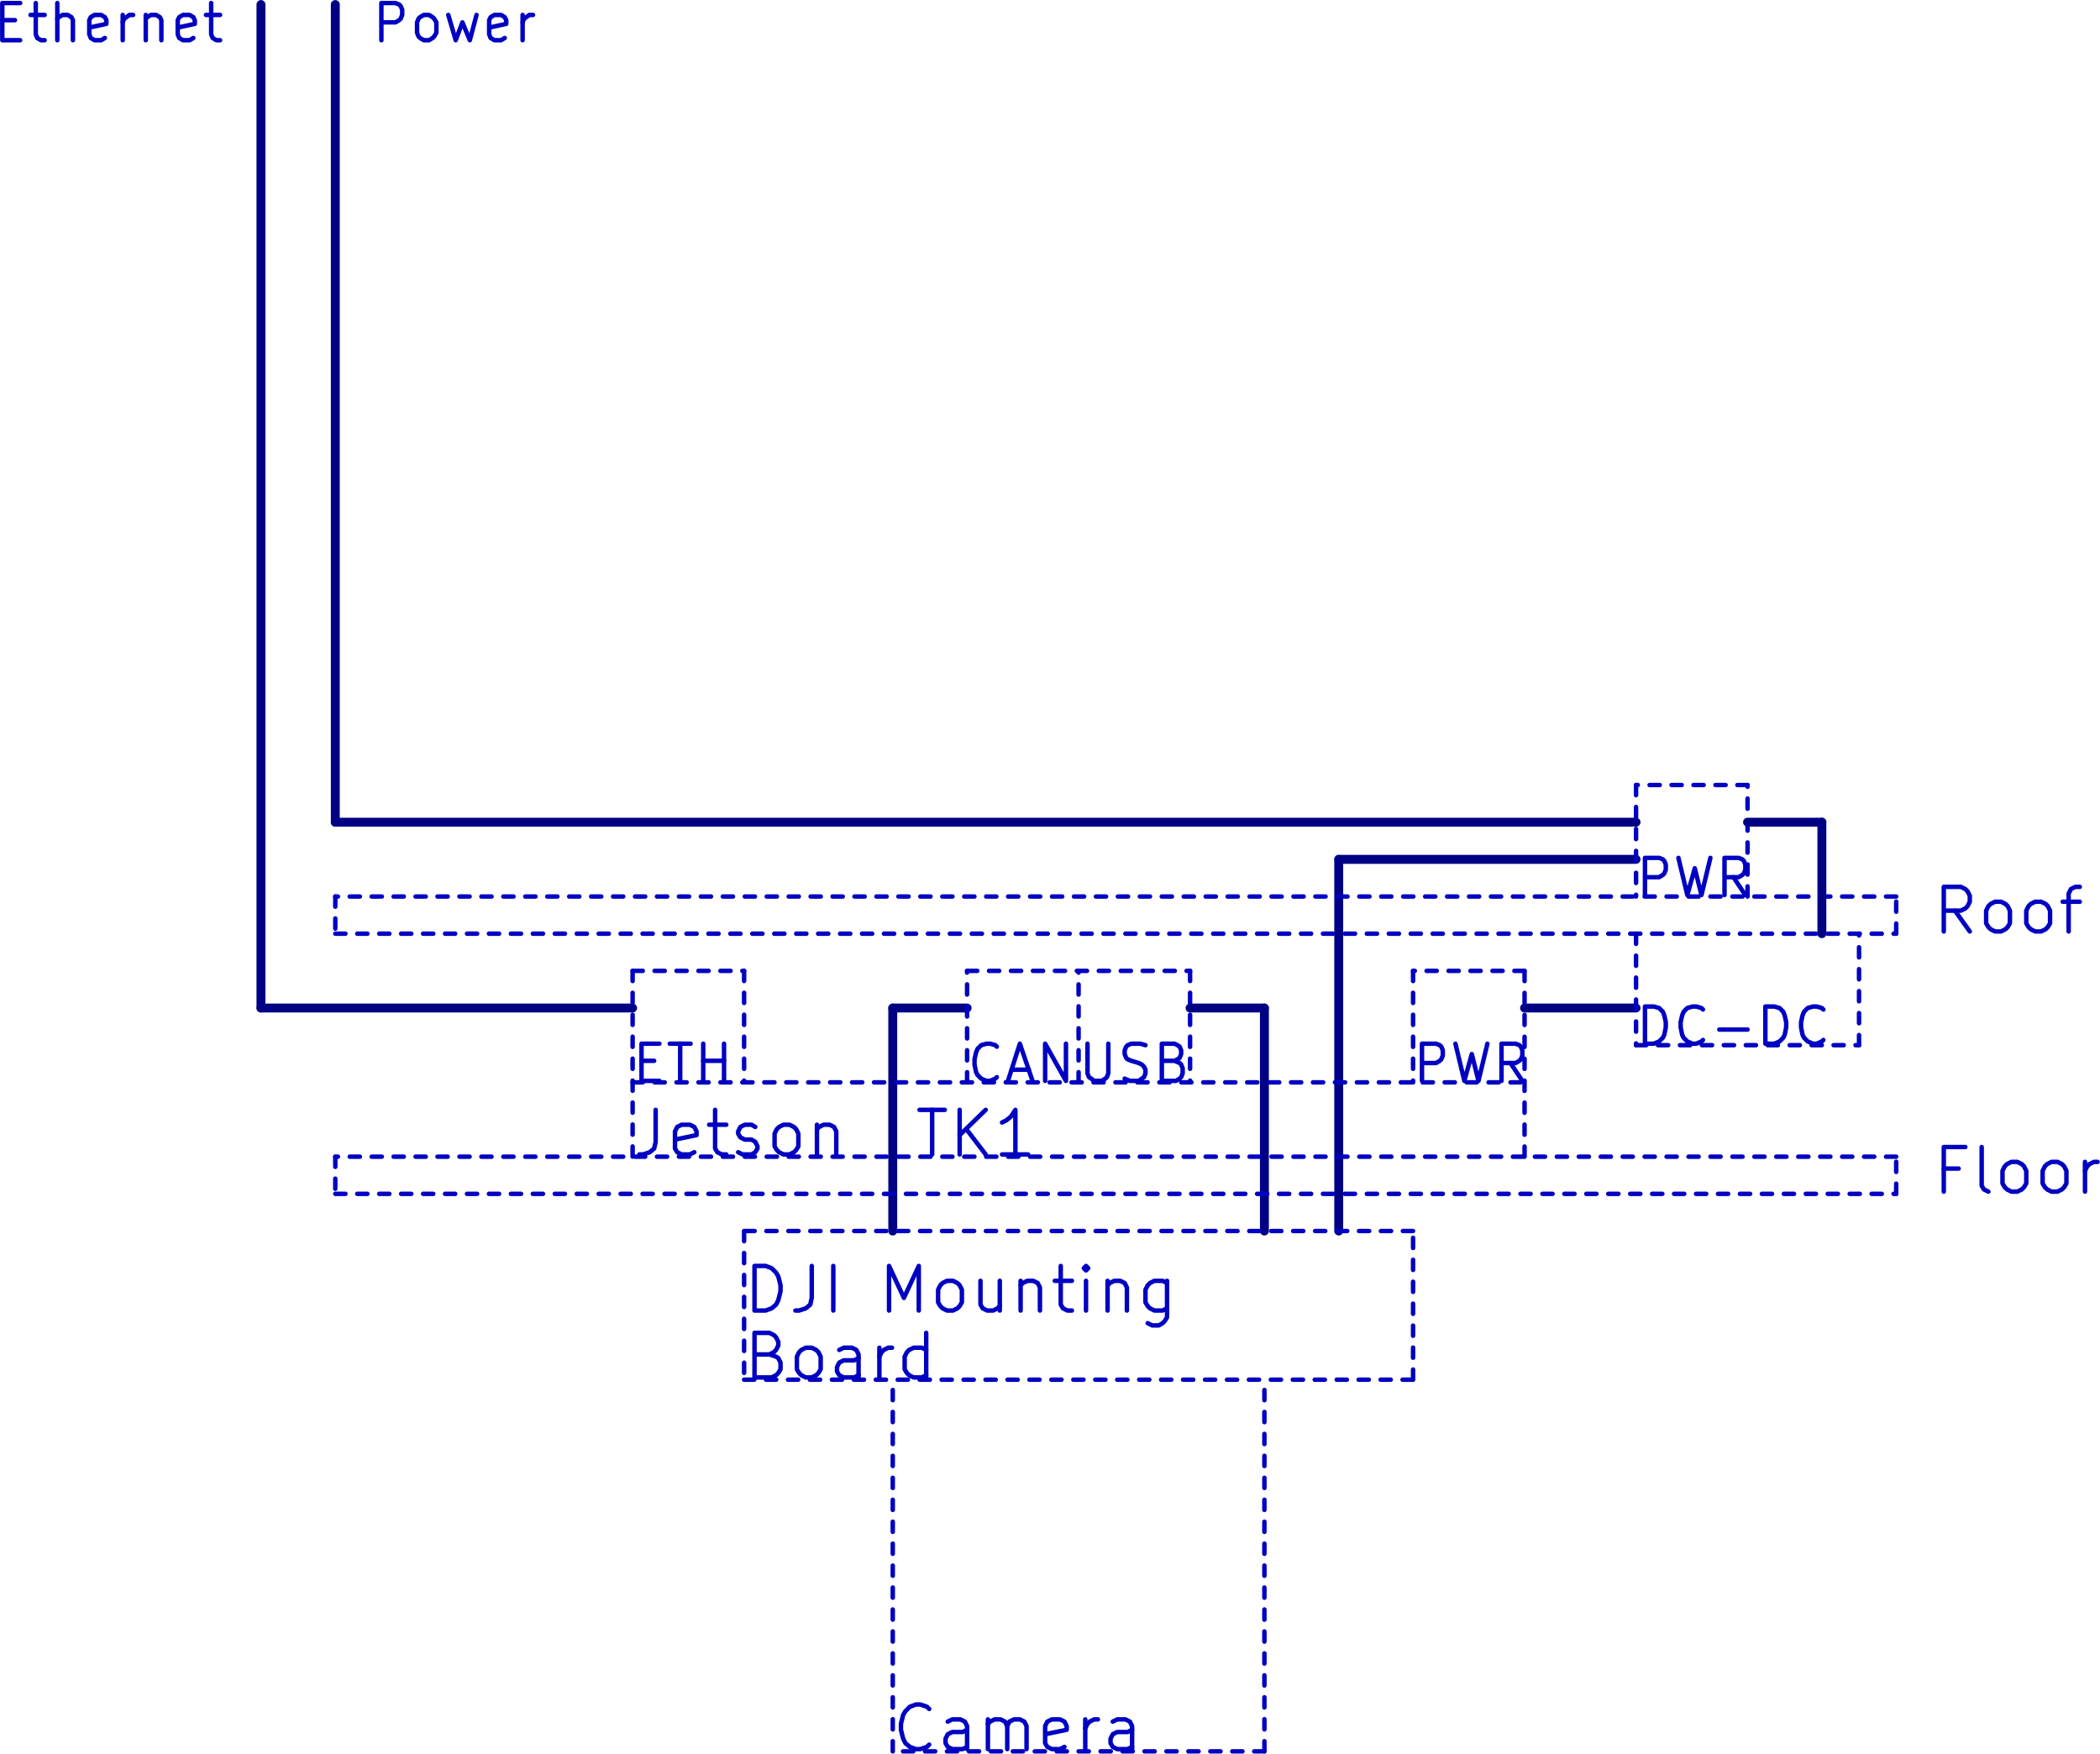
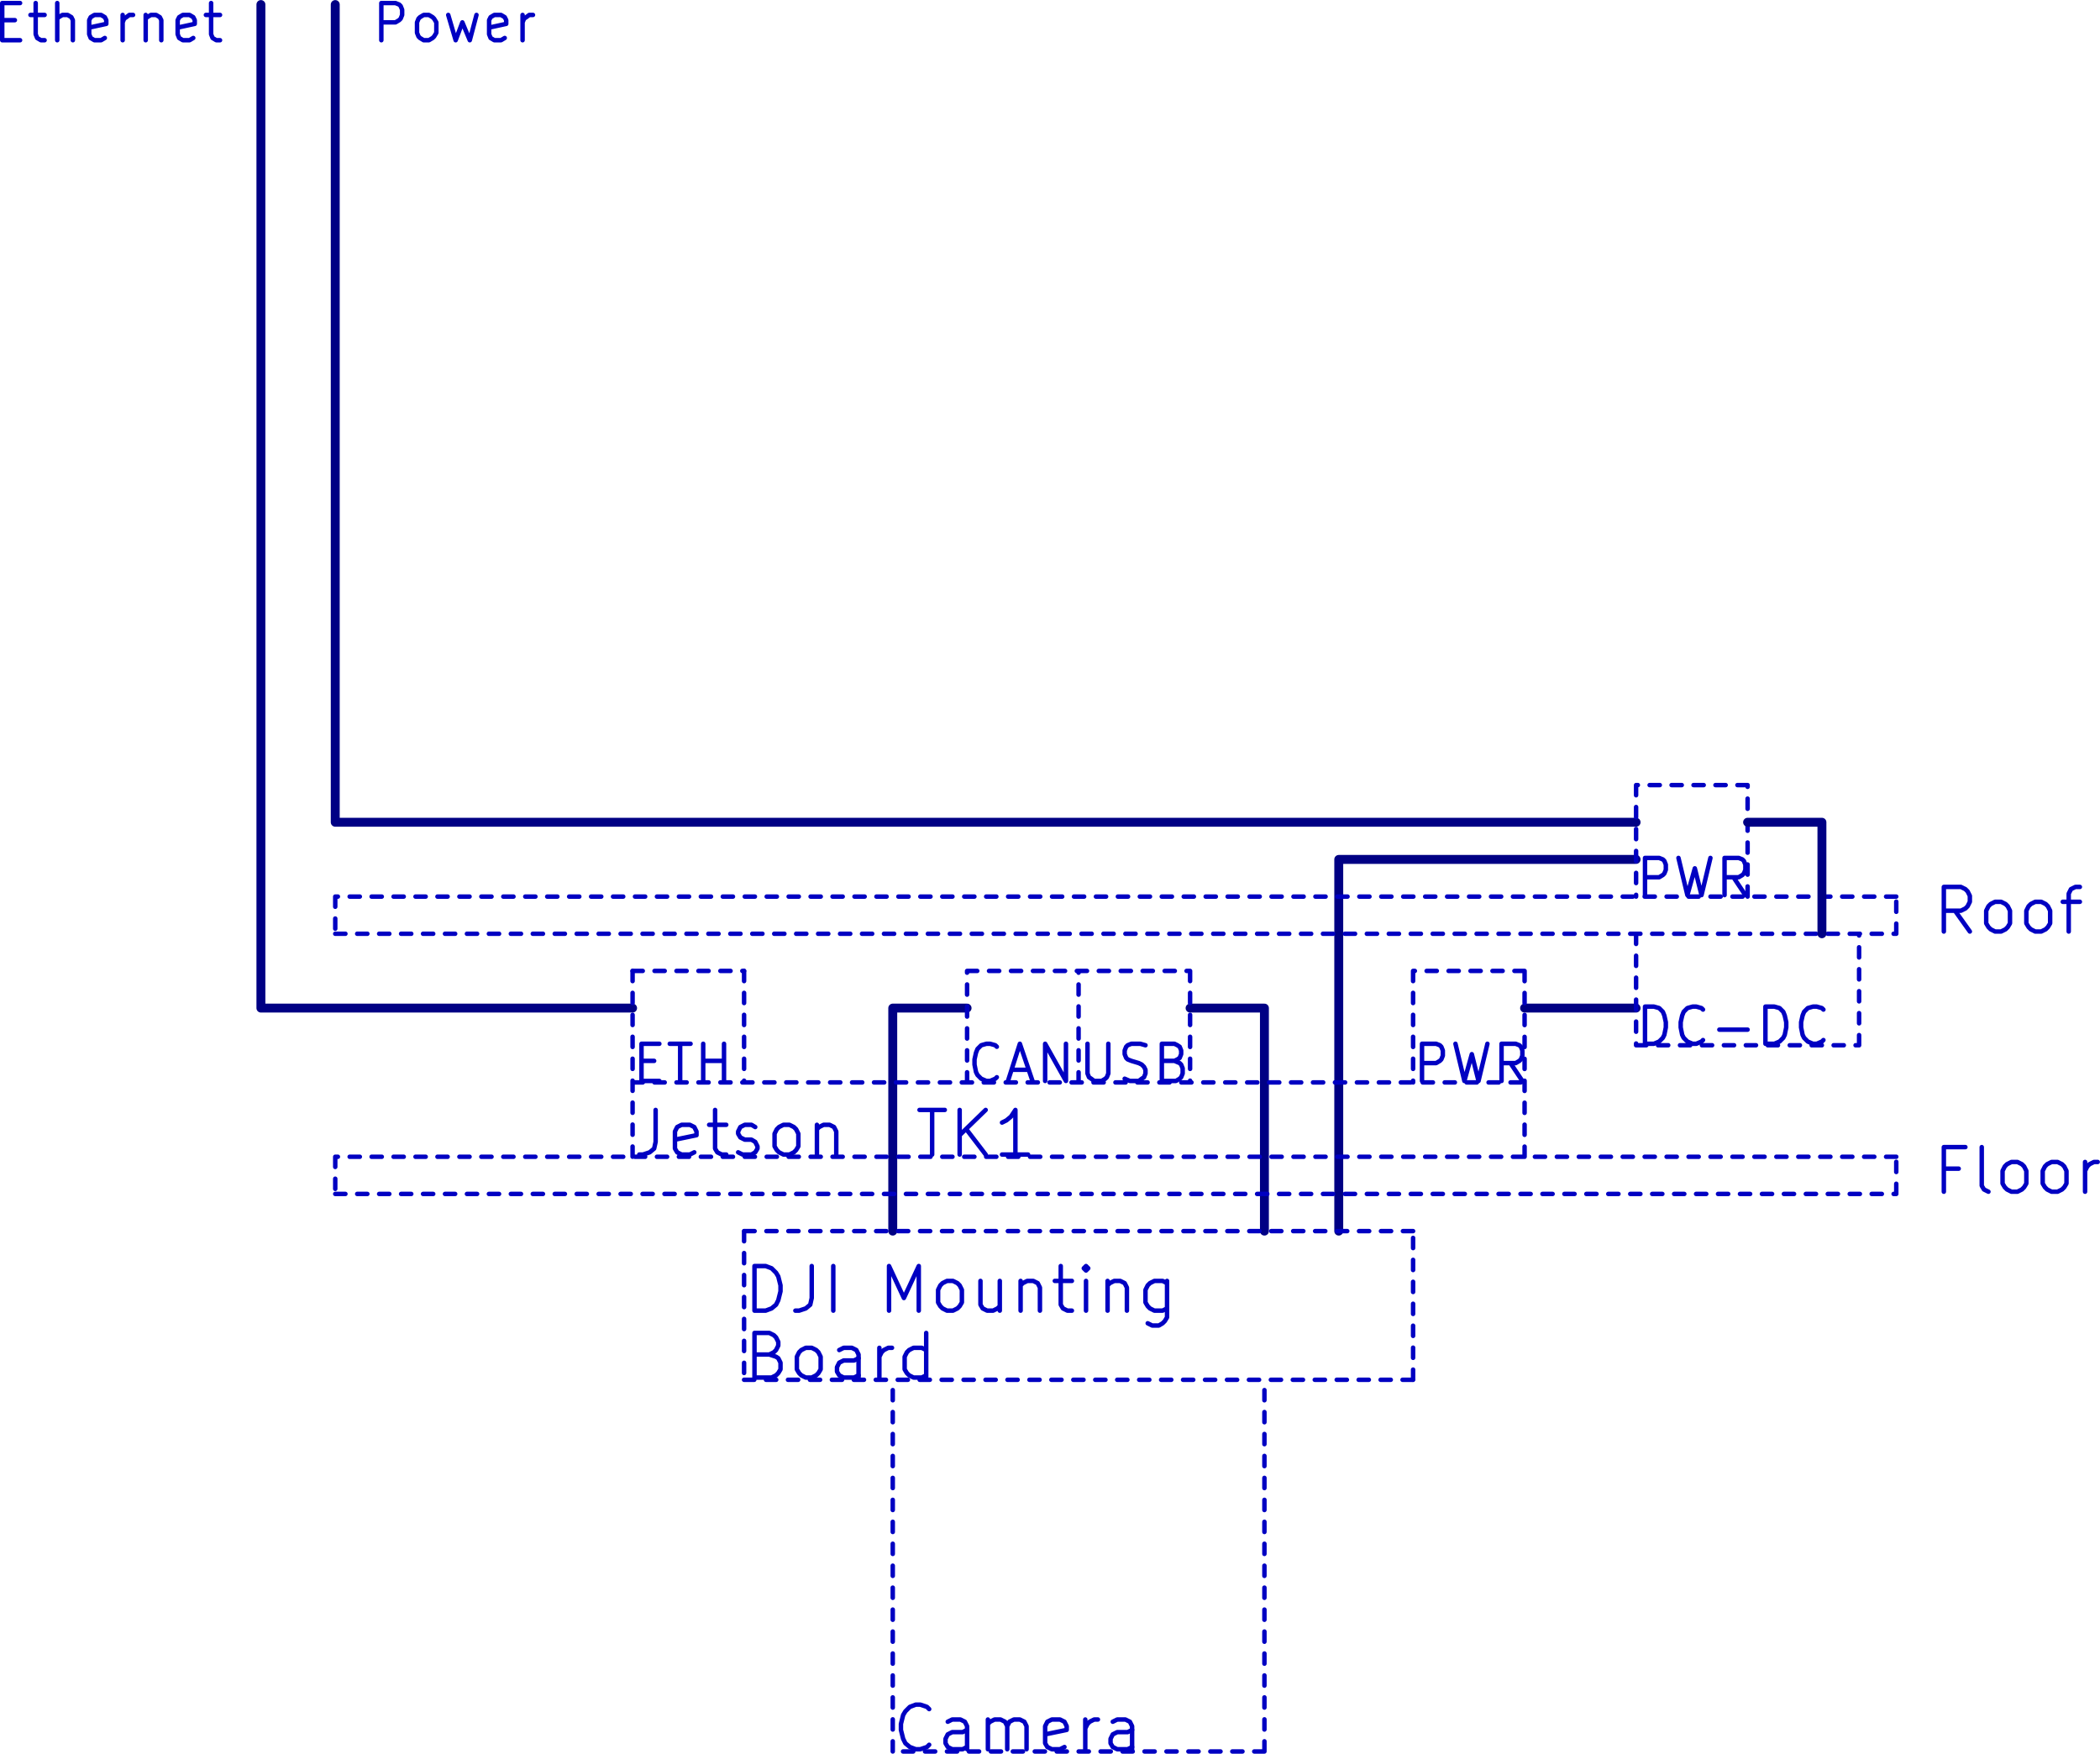
- <svg xmlns="http://www.w3.org/2000/svg" id="svg2" height="5.992cm" width="7.176cm" version="1.1" viewBox="0 0 28250.844 23591.282">
-   <g stroke-linejoin="round" stroke-linecap="round" fill-opacity="0">
-     <g stroke="#0000c2" stroke-width="60">
-       <g id="g772" transform="translate(-24990 -49439)">
-         <path id="path774" d="m51340 65160h-200" />
-         <path id="path776" d="m51140 65470v-600h290" />
-         <path id="path778" d="m51740 65470-60-30-30-50v-520" />
-         <path id="path780" d="m52050 65470-60-30-30-30-30-50v-170l30-60 30-30 60-30h80l60 30 30 30 30 60v170l-30 50-30 30-60 30h-80" />
-         <path id="path782" d="m52590 65470-60-30-30-30-30-50v-170l30-60 30-30 60-30h80l60 30 30 30 30 60v170l-30 50-30 30-60 30h-80" />
-         <path id="path784" d="m53040 65470v-400" />
-         <path id="path786" d="m53040 65190 30-60 30-30 60-30h50" />
-         <path id="path788" d="m33810 64370v430l-20 90-60 50-90 30h-50" />
-         <path id="path790" d="m34330 64940-60 30h-110l-60-30-30-50v-230l30-60 60-30h110l60 30 30 60v50l-290 60" />
-         <path id="path792" d="m34530 64570h230" />
-         <path id="path794" d="m34610 64370v520l30 50 60 30h60" />
-         <path id="path796" d="m34920 64940 60 30h120l50-30 30-50v-30l-30-60-50-30h-90l-60-30-30-50v-30l30-60 60-30h90l50 30" />
-         <path id="path798" d="m35530 64970-60-30-30-30-30-50v-170l30-60 30-30 60-30h80l60 30 30 30 30 60v170l-30 50-30 30-60 30h-80" />
-         <path id="path800" d="m35980 64570v400" />
-         <path id="path802" d="m35980 64630 30-30 60-30h80l60 30 30 60v310" />
-         <path id="path804" d="m37360 64370h340" />
-         <path id="path806" d="m37530 64970v-600" />
-         <path id="path808" d="m37900 64970v-600" />
-         <path id="path810" d="m38250 64970-260-340" />
-         <path id="path812" d="m38250 64370-350 340" />
-         <path id="path814" d="m38820 64970h-350" />
-         <path id="path816" d="m38650 64970v-600l-60 90-60 50-60 30" />
-         <path id="path818" d="m33620 63710h170" />
-         <path id="path820" d="m33860 63980h-240v-500h240" />
-         <path id="path822" d="m34000 63480h280" />
-         <path id="path824" d="m34140 63980v-500" />
-         <path id="path826" d="m34450 63980v-500" />
-         <path id="path828" d="m34450 63710h280" />
-         <path id="path830" d="m34730 63980v-500" />
-         <path id="path832" d="m39620 63480v400l20 50 30 20 40 30h100l50-30 20-20 20-50v-400" />
-         <path id="path834" d="m40120 63950 70 30h120l40-30 30-20 20-50v-50l-20-40-30-30-40-20-100-30-50-20-20-20-20-50v-50l20-50 20-20 50-20h120l70 20" />
-         <path id="path836" d="m40790 63710 70 30 20 20 20 50v70l-20 50-20 20-50 30h-190v-500h170l40 20 30 20 20 50v50l-20 50-30 20-40 20h-170" />
-         <path id="path838" d="m51490 61970-200-280" />
-         <path id="path840" d="m51140 61970v-600h230l60 30 30 30 30 60v80l-30 60-30 30-60 30h-230" />
-         <path id="path842" d="m51830 61970-60-30-30-30-30-50v-170l30-60 30-30 60-30h80l60 30 30 30 30 60v170l-30 50-30 30-60 30h-80" />
-         <path id="path844" d="m52370 61970-60-30-30-30-30-50v-170l30-60 30-30 60-30h80l60 30 30 30 30 60v170l-30 50-30 30-60 30h-80" />
-         <path id="path846" d="m52740 61570h230" />
-         <path id="path848" d="m52820 61970v-510l30-60 60-30h60" />
-         <path id="path850" d="m35140 67070v-600h150l80 30 60 60 30 50 30 120v80l-30 120-30 60-60 50-80 30h-150" />
-         <path id="path852" d="m35910 66470v430l-20 90-60 50-90 30h-50" />
-         <path id="path854" d="m36200 67070v-600" />
-         <path id="path856" d="m36950 67070v-600l200 430 200-430v600" />
-         <path id="path858" d="m37730 67070-60-30-30-30-30-50v-170l30-60 30-30 60-30h80l60 30 30 30 30 60v170l-30 50-30 30-60 30h-80" />
-         <path id="path860" d="m38440 66670v400" />
-         <path id="path862" d="m38180 66670v320l30 50 60 30h80l60-30 30-30" />
-         <path id="path864" d="m38720 66670v400" />
-         <path id="path866" d="m38720 66730 30-30 60-30h80l60 30 30 60v310" />
-         <path id="path868" d="m39180 66670h230" />
-         <path id="path870" d="m39260 66470v520l30 50 60 30h60" />
-         <path id="path872" d="m39600 67070v-400" />
-         <path id="path874" d="m39600 66470-30 30 30 30 30-30-30-30v60" />
-         <path id="path876" d="m39890 66670v400" />
-         <path id="path878" d="m39890 66730 30-30 60-30h80l60 30 30 60v310" />
-         <path id="path880" d="m40690 66670v490l-30 50-30 30-50 30h-90l-60-30" />
-         <path id="path882" d="m40690 67040-60 30h-110l-60-30-30-30-30-50v-170l30-60 30-30 60-30h110l60 30" />
-         <path id="path884" d="m35340 67660 90 30 30 20 30 60v90l-30 50-30 30-60 30h-230v-600h200l60 30 30 30 30 60v50l-30 60-30 30-60 30h-200" />
-         <path id="path886" d="m35830 67970-60-30-30-30-30-50v-170l30-60 30-30 60-30h80l60 30 30 30 30 60v170l-30 50-30 30-60 30h-80" />
-         <path id="path888" d="m36540 67970v-310l-30-60-60-30h-110l-60 30" />
-         <path id="path890" d="m36540 67940-60 30h-140l-60-30-30-50v-60l30-60 60-30h140l60-30" />
-         <path id="path892" d="m36820 67970v-400" />
-         <path id="path894" d="m36820 67690 30-60 30-30 60-30h50" />
-         <path id="path896" d="m37450 67970v-600" />
-         <path id="path898" d="m37450 67940-60 30h-110l-60-30-30-30-30-50v-170l30-60 30-30 60-30h110l60 30" />
-         <path id="path900" d="m44120 63980v-500h190l50 20 20 20 20 50v70l-20 50-20 20-50 30h-190" />
-         <path id="path902" d="m44570 63480 120 500 100-360 90 360 120-500" />
-         <path id="path904" d="m45470 63980-160-240" />
-         <path id="path906" d="m45190 63980v-500h190l50 20 20 20 20 50v70l-20 50-20 20-50 30h-190" />
-         <path id="path908" d="m47120 61480v-500h190l50 20 20 20 20 50v70l-20 50-20 20-50 30h-190" />
-         <path id="path910" d="m47570 60980 120 500 100-360 90 360 120-500" />
-         <path id="path912" d="m48470 61480-160-240" />
-         <path id="path914" d="m48190 61480v-500h190l50 20 20 20 20 50v70l-20 50-20 20-50 30h-190" />
-         <path id="path916" d="m38400 63930-20 20-70 30h-50l-70-30-50-50-20-40-20-100v-70l20-90 20-50 50-50 70-20h50l70 20 20 20" />
-         <path id="path918" d="m38600 63830h230" />
-         <path id="path920" d="m38550 63980 160-500 170 500" />
-         <path id="path922" d="m39050 63980v-500l280 500v-500" />
-         <path id="path924" d="m47120 63480v-500h120l70 20 50 50 20 50 20 90v70l-20 100-20 40-50 50-70 30h-120" />
-         <path id="path926" d="m47900 63430-20 20-70 30h-50l-70-30-50-50-20-40-20-100v-70l20-90 20-50 50-50 70-20h50l70 20 20 20" />
-         <path id="path928" d="m48120 63290h380" />
-         <path id="path930" d="m48740 63480v-500h120l70 20 50 50 20 50 20 90v70l-20 100-20 40-50 50-70 30h-120" />
-         <path id="path932" d="m49520 63430-20 20-70 30h-50l-70-30-50-50-20-40-20-100v-70l20-90 20-50 50-50 70-20h50l70 20 20 20" />
-         <path id="path934" d="m37490 72910-30 30-90 30h-60l-80-30-60-50-30-60-30-120v-80l30-120 30-50 60-60 80-30h60l90 30 30 30" />
-         <path id="path936" d="m38000 72970v-310l-30-60-60-30h-110l-60 30" />
-         <path id="path938" d="m38000 72940-60 30h-140l-60-30-30-50v-60l30-60 60-30h140l60-30" />
-         <path id="path940" d="m38280 72970v-400" />
-         <path id="path942" d="m38280 72630 30-30 60-30h80l60 30 30 60v310" />
-         <path id="path944" d="m38540 72660 30-60 60-30h80l60 30 30 60v310" />
-         <path id="path946" d="m39310 72940-60 30h-110l-60-30-30-50v-230l30-60 60-30h110l60 30 30 60v50l-290 60" />
-         <path id="path948" d="m39590 72970v-400" />
-         <path id="path950" d="m39590 72690 30-60 30-30 60-30h50" />
-         <path id="path952" d="m40220 72970v-310l-30-60-60-30h-110l-60 30" />
-         <path id="path954" d="m40220 72940-60 30h-140l-60-30-30-50v-60l30-60 60-30h140l60-30" />
-         <path id="path956" d="m30120 49980v-500h190l50 20 20 20 20 50v70l-20 50-20 20-50 30h-190" />
-         <path id="path958" d="m30690 49980-50-30-20-20-20-50v-140l20-50 20-20 50-30h70l50 30 20 20 30 50v140l-30 50-20 20-50 30h-70" />
-         <path id="path960" d="m31020 49640 100 340 90-240 100 240 90-340" />
-         <path id="path962" d="m31780 49950-50 30h-90l-50-30-20-50v-190l20-40 50-30h90l50 30 20 40v50l-230 50" />
-         <path id="path964" d="m32020 49980v-340" />
-         <path id="path966" d="m32020 49740 20-50 30-20 40-30h50" />
-         <path id="path968" d="m25020 49710h170" />
-         <path id="path970" d="m25260 49980h-240v-500h240" />
-         <path id="path972" d="m25400 49640h190" />
-         <path id="path974" d="m25470 49480v420l20 50 50 30h50" />
-         <path id="path976" d="m25760 49980v-500" />
-         <path id="path978" d="m25970 49980v-270l-20-40-50-30h-70l-50 30-20 20" />
-         <path id="path980" d="m26400 49950-50 30h-90l-50-30-20-50v-190l20-40 50-30h90l50 30 20 40v50l-230 50" />
-         <path id="path982" d="m26640 49980v-340" />
-         <path id="path984" d="m26640 49740 20-50 30-20 40-30h50" />
-         <path id="path986" d="m26950 49640v340" />
-         <path id="path988" d="m26950 49690 20-20 50-30h70l50 30 20 40v270" />
-         <path id="path990" d="m27590 49950-50 30h-90l-50-30-20-50v-190l20-40 50-30h90l50 30 20 40v50l-230 50" />
-         <path id="path992" d="m27760 49640h190" />
-         <path id="path994" d="m27830 49480v420l20 50 50 30h50" />
-       </g>
-       <g stroke-dasharray="136.85, 158.425">
-         <g id="g3448" transform="translate(-24990 -49439)">
-           <path id="path3450" d="m33500 62500h1500" />
-         </g>
-         <g id="g3454" transform="translate(-24990 -49439)">
-           <path id="path3456" d="m42000 73000v-5e3" />
-         </g>
-         <g id="g3460" transform="translate(-24990 -49439)">
-           <path id="path3462" d="m37000 73000v-5e3" />
-         </g>
-         <g id="g3466" transform="translate(-24990 -49439)">
-           <path id="path3468" d="m44000 68000v-2e3" />
-         </g>
-         <g id="g3472" transform="translate(-24990 -49439)">
-           <path id="path3474" d="m35000 66000v2e3" />
-         </g>
-         <g id="g3478" transform="translate(-24990 -49439)">
-           <path id="path3480" d="m42000 73000h-5e3" />
-         </g>
-       </g>
+ <svg xmlns="http://www.w3.org/2000/svg" viewBox="0 0 28250.844 23591.282" width="271.208" height="226.477">
+   <g fill-opacity="0" stroke-linecap="round" stroke-linejoin="round" fill="none">
+     <g stroke-width="60" stroke="#0000c2">
+       <path d="M26350 15721h-200m0 310v-600h290m310 600l-60-30-30-50v-520m400 600l-60-30-30-30-30-50v-170l30-60 30-30 60-30h80l60 30 30 30 30 60v170l-30 50-30 30-60 30h-80m540 0l-60-30-30-30-30-50v-170l30-60 30-30 60-30h80l60 30 30 30 30 60v170l-30 50-30 30-60 30h-80m450 0v-400m0 120l30-60 30-30 60-30h50m-19400-700v430l-20 90-60 50-90 30h-50m740-30l-60 30h-110l-60-30-30-50v-230l30-60 60-30h110l60 30 30 60v50l-290 60m460-200h230m-150-200v520l30 50 60 30h60m160-30l60 30h120l50-30 30-50v-30l-30-60-50-30h-90l-60-30-30-50v-30l30-60 60-30h90l50 30m380 370l-60-30-30-30-30-50v-170l30-60 30-30 60-30h80l60 30 30 30 30 60v170l-30 50-30 30-60 30h-80m450-400v400m0-340l30-30 60-30h80l60 30 30 60v310m1120-600h340m-170 600v-600m370 600v-600m350 600l-260-340m260-260l-350 340m920 260h-350m180 0v-600l-60 90-60 50-60 30m-4850-830h170m70 270h-240v-500h240m140 0h280m-140 500v-500m310 500v-500m0 230h280m0 270v-500m4890 0v400l20 50 30 20 40 30h100l50-30 20-20 20-50v-400m220 470l70 30h120l40-30 30-20 20-50v-50l-20-40-30-30-40-20-100-30-50-20-20-20-20-50v-50l20-50 20-20 50-20h120l70 20m390 210l70 30 20 20 20 50v70l-20 50-20 20-50 30h-190v-500h170l40 20 30 20 20 50v50l-20 50-30 20-40 20h-170m10870-1740l-200-280m-150 280v-600h230l60 30 30 30 30 60v80l-30 60-30 30-60 30h-230m690 280l-60-30-30-30-30-50v-170l30-60 30-30 60-30h80l60 30 30 30 30 60v170l-30 50-30 30-60 30h-80m540 0l-60-30-30-30-30-50v-170l30-60 30-30 60-30h80l60 30 30 30 30 60v170l-30 50-30 30-60 30h-80m370-400h230m-150 400v-510l30-60 60-30h60m-17830 5700v-600h150l80 30 60 60 30 50 30 120v80l-30 120-30 60-60 50-80 30h-150m770-600v430l-20 90-60 50-90 30h-50m510 0v-600m750 600v-600l200 430 200-430v600m380 0l-60-30-30-30-30-50v-170l30-60 30-30 60-30h80l60 30 30 30 30 60v170l-30 50-30 30-60 30h-80m710-400v400m-260-400v320l30 50 60 30h80l60-30 30-30m280-340v400m0-340l30-30 60-30h80l60 30 30 60v310m200-400h230m-150-200v520l30 50 60 30h60m190 0v-400m0-200l-30 30 30 30 30-30-30-30v60m290 140v400m0-340l30-30 60-30h80l60 30 30 60v310m540-400v490l-30 50-30 30-50 30h-90l-60-30" />
+       <path d="M15700 17601l-60 30h-110l-60-30-30-30-30-50v-170l30-60 30-30 60-30h110l60 30m-5350 960l90 30 30 20 30 60v90l-30 50-30 30-60 30h-230v-600h200l60 30 30 30 30 60v50l-30 60-30 30-60 30h-200m690 310l-60-30-30-30-30-50v-170l30-60 30-30 60-30h80l60 30 30 30 30 60v170l-30 50-30 30-60 30h-80m710 0v-310l-30-60-60-30h-110l-60 30" />
+       <path d="M11550 18501l-60 30h-140l-60-30-30-50v-60l30-60 60-30h140l60-30m280 260v-400m0 120l30-60 30-30 60-30h50m460 400v-600m0 570l-60 30h-110l-60-30-30-30-30-50v-170l30-60 30-30 60-30h110l60 30m6670-3620v-500h190l50 20 20 20 20 50v70l-20 50-20 20-50 30h-190m450-260l120 500 100-360 90 360 120-500m470 500l-160-240m-120 240v-500h190l50 20 20 20 20 50v70l-20 50-20 20-50 30h-190m1930-2260v-500h190l50 20 20 20 20 50v70l-20 50-20 20-50 30h-190m450-260l120 500 100-360 90 360 120-500m470 500l-160-240m-120 240v-500h190l50 20 20 20 20 50v70l-20 50-20 20-50 30h-190m-9790 2690l-20 20-70 30h-50l-70-30-50-50-20-40-20-100v-70l20-90 20-50 50-50 70-20h50l70 20 20 20m200 310h230m-280 150l160-500 170 500m170 0v-500l280 500v-500m7790 0v-500h120l70 20 50 50 20 50 20 90v70l-20 100-20 40-50 50-70 30h-120m780-50l-20 20-70 30h-50l-70-30-50-50-20-40-20-100v-70l20-90 20-50 50-50 70-20h50l70 20 20 20m220 270h380m240 190v-500h120l70 20 50 50 20 50 20 90v70l-20 100-20 40-50 50-70 30h-120m780-50l-20 20-70 30h-50l-70-30-50-50-20-40-20-100v-70l20-90 20-50 50-50 70-20h50l70 20 20 20m-12030 9890l-30 30-90 30h-60l-80-30-60-50-30-60-30-120v-80l30-120 30-50 60-60 80-30h60l90 30 30 30m510 540v-310l-30-60-60-30h-110l-60 30" />
+       <path d="M13010 23501l-60 30h-140l-60-30-30-50v-60l30-60 60-30h140l60-30m280 260v-400m0 60l30-30 60-30h80l60 30 30 60v310m0-310l30-60 60-30h80l60 30 30 60v310m510-30l-60 30h-110l-60-30-30-50v-230l30-60 60-30h110l60 30 30 60v50l-290 60m540 200v-400m0 120l30-60 30-30 60-30h50m460 400v-310l-30-60-60-30h-110l-60 30" />
+       <path d="M15230 23501l-60 30h-140l-60-30-30-50v-60l30-60 60-30h140l60-30M5130 541V41h190l50 20 20 20 20 50v70l-20 50-20 20-50 30h-190m570 240l-50-30-20-20-20-50V301l20-50 20-20 50-30h70l50 30 20 20 30 50v140l-30 50-20 20-50 30h-70m330-340l100 340 90-240 100 240 90-340m380 310l-50 30h-90l-50-30-20-50V271l20-40 50-30h90l50 30 20 40v50l-230 50m450 170V201m0 100l20-50 30-20 40-30h50M30 271h170m70 270H30V41h240m140 160h190M480 41v420l20 50 50 30h50m170 0V41m210 500V271l-20-40-50-30h-70l-50 30-20 20m640 260l-50 30h-90l-50-30-20-50V271l20-40 50-30h90l50 30 20 40v50l-230 50m450 170V201m0 100l20-50 30-20 40-30h50m170 0v340m0-290l20-20 50-30h70l50 30 20 40v270m430-30l-50 30h-90l-50-30-20-50V271l20-40 50-30h90l50 30 20 40v50l-230 50m380-170h190M2840 41v420l20 50 50 30h50" />
+       <path d="M8510 13061h1500m7000 10500v-5000m-5000 5000v-5000m7000 0v-2000m-9000 0v2000m7000 5000h-5000" stroke-dasharray="136.85, 158.425" />
    </g>
-     <g id="g3486" transform="translate(-24990 -49439)" stroke="#000084" stroke-width="120">
-       <path id="path3488" d="m43000 61000h4e3" />
-       <path id="path3490" d="m43000 66000v-5e3" />
-       <path id="path3492" d="m47000 63000h-1500" />
-       <path id="path3494" d="m42000 63000v3e3" />
-       <path id="path3496" d="m41000 63000h1e3" />
-       <path id="path3498" d="m37000 63000v3e3" />
-       <path id="path3500" d="m38000 63000h-1e3" />
-       <path id="path3502" d="m29500 60500v-11000" />
-       <path id="path3504" d="m47000 60500h-17500" />
-       <path id="path3506" d="m28500 63000v-13500" />
-       <path id="path3508" d="m33500 63000h-5e3" />
-     </g>
-     <g stroke="#0000c2" stroke-dasharray="136.85, 158.425" stroke-width="60">
-       <g id="g3514" transform="translate(-24990 -49439)">
-         <path id="path3516" d="m5e4 63500v-1500" />
-       </g>
-       <g id="g3520" transform="translate(-24990 -49439)">
-         <path id="path3522" d="m47000 63500h3e3" />
-       </g>
-       <g id="g3526" transform="translate(-24990 -49439)">
-         <path id="path3528" d="m47000 62000v1500" />
-       </g>
-       <g id="g3532" transform="translate(-24990 -49439)">
-         <path id="path3534" d="m29500 65000v500" />
-       </g>
-       <g id="g3538" transform="translate(-24990 -49439)">
-         <path id="path3540" d="m50500 65000h-21000" />
-       </g>
-       <g id="g3544" transform="translate(-24990 -49439)">
-         <path id="path3546" d="m33500 64000h12000" />
-       </g>
-       <g id="g3550" transform="translate(-24990 -49439)">
-         <path id="path3552" d="m38000 64000v-1500" />
-       </g>
-       <g id="g3556" transform="translate(-24990 -49439)">
-         <path id="path3558" d="m48500 6e4h-1500" />
-       </g>
-       <g id="g3562" transform="translate(-24990 -49439)">
-         <path id="path3564" d="m48500 61500v-1500" />
-       </g>
-       <g id="g3568" transform="translate(-24990 -49439)">
-         <path id="path3570" d="m47000 6e4v1500" />
-       </g>
-       <g id="g3574" transform="translate(-24990 -49439)">
-         <path id="path3576" d="m45500 62500h-1500" />
-       </g>
-       <g id="g3580" transform="translate(-24990 -49439)">
-         <path id="path3582" d="m35000 62500v1500" />
-       </g>
-       <g id="g3586" transform="translate(-24990 -49439)">
-         <path id="path3588" d="m41000 62500v1500" />
-       </g>
-       <g id="g3592" transform="translate(-24990 -49439)">
-         <path id="path3594" d="m38000 62500h3e3" />
-       </g>
-       <g id="g3598" transform="translate(-24990 -49439)">
-         <path id="path3600" d="m44000 62500v1500" />
-       </g>
-       <g id="g3604" transform="translate(-24990 -49439)">
-         <path id="path3606" d="m39500 64000v-1500" />
-       </g>
-       <g id="g3610" transform="translate(-24990 -49439)">
-         <path id="path3612" d="m44000 66000h-9e3" />
-       </g>
-       <g id="g3616" transform="translate(-24990 -49439)">
-         <path id="path3618" d="m35000 68000h9e3" />
-       </g>
-       <g id="g3622" transform="translate(-24990 -49439)">
-         <path id="path3624" d="m45500 65000v-2500" />
-       </g>
-       <g id="g3628" transform="translate(-24990 -49439)">
-         <path id="path3630" d="m50500 65500v-500" />
-       </g>
-       <g id="g3634" transform="translate(-24990 -49439)">
-         <path id="path3636" d="m29500 65500h21000" />
-       </g>
-       <g id="g3640" transform="translate(-24990 -49439)">
-         <path id="path3642" d="m33500 62500v2500" />
-       </g>
-       <g id="g3646" transform="translate(-24990 -49439)">
-         <path id="path3648" d="m50500 61500h-21000" />
-       </g>
-       <g id="g3652" transform="translate(-24990 -49439)">
-         <path id="path3654" d="m50500 62000v-500" />
-       </g>
-       <g id="g3658" transform="translate(-24990 -49439)">
-         <path id="path3660" d="m29500 62000h21000" />
-       </g>
-       <g id="g3664" transform="translate(-24990 -49439)">
-         <path id="path3666" d="m29500 61500v500" />
-       </g>
-     </g>
-     <g id="g3880" transform="translate(-24990 -49439)" stroke="#000084" stroke-width="120">
-       <path id="path3882" d="m48500 60500h1e3" />
-       <path id="path3884" d="m49500 60500v1500" />
-     </g>
+     <path d="M18010 11561h4000m-4000 5000v-5000m4000 2000h-1500m-3500 0v3000m-1000-3000h1000m-5000 0v3000m1000-3000h-1000m-7500-2500V61m17500 11000H4510m-1000 2500V61m5000 13500H3510" stroke-width="120" stroke="#000084" />
+     <path d="M25010 14061v-1500m-3000 1500h3000m-3000-1500v1500M4510 15561v500m21000-500H4510m4000-1000h12000m-7500 0v-1500m10500-2500h-1500m1500 1500v-1500m-1500 0v1500m-1500 1000h-1500m-9000 0v1500m6000-1500v1500m-3000-1500h3000m3000 0v1500m-4500 0v-1500m4500 3500h-9000m0 2000h9000m1500-3000v-2500m5000 3000v-500m-21000 500h21000M8510 13061v2500m17000-3500H4510m21000 500v-500m-21000 500h21000m-21000-500v500" stroke-width="60" stroke-dasharray="136.85, 158.425" stroke="#0000c2" />
+     <path d="M23510 11061h1000m0 0v1500" stroke-width="120" stroke="#000084" />
  </g>
</svg>
